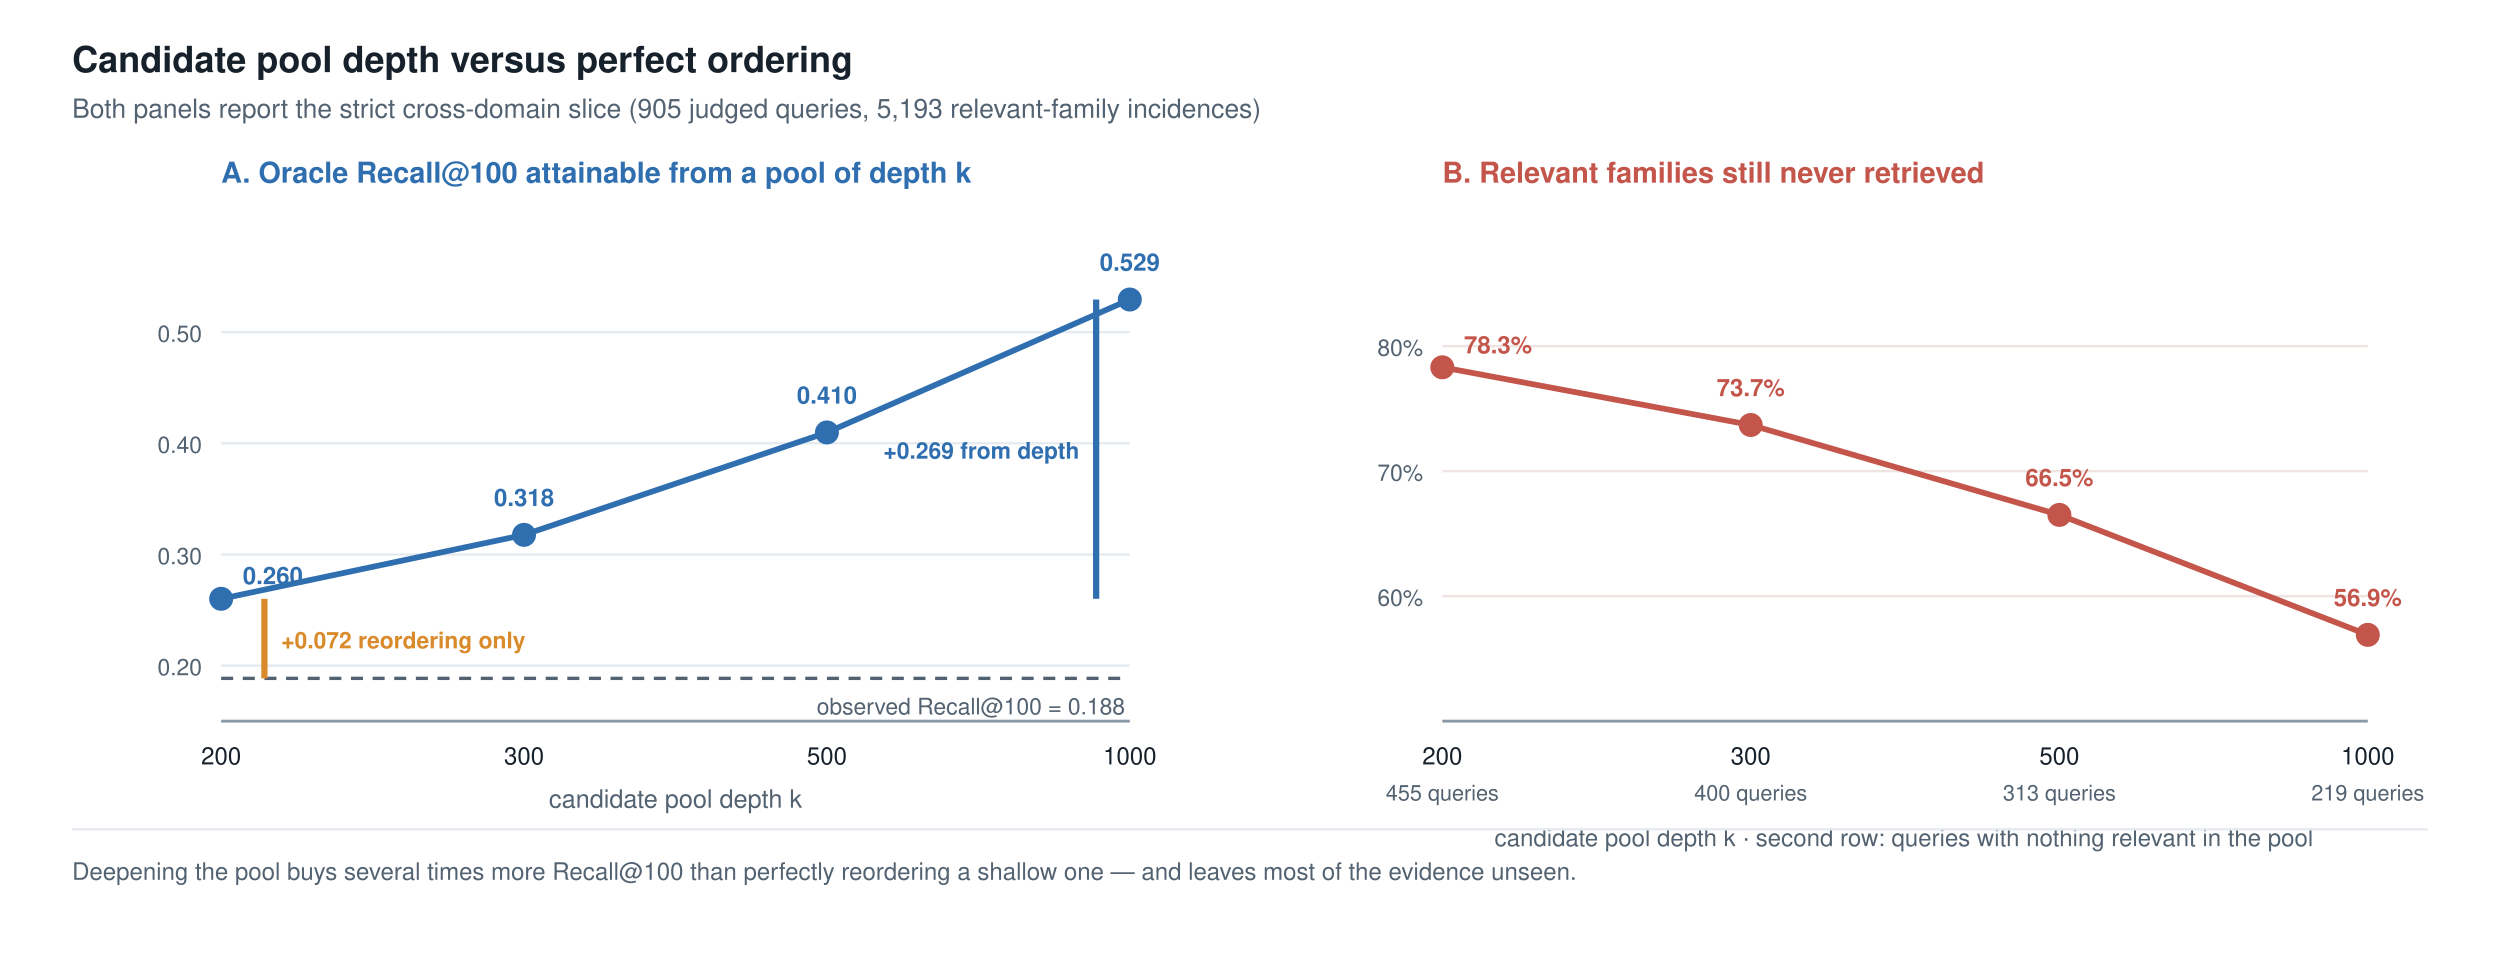
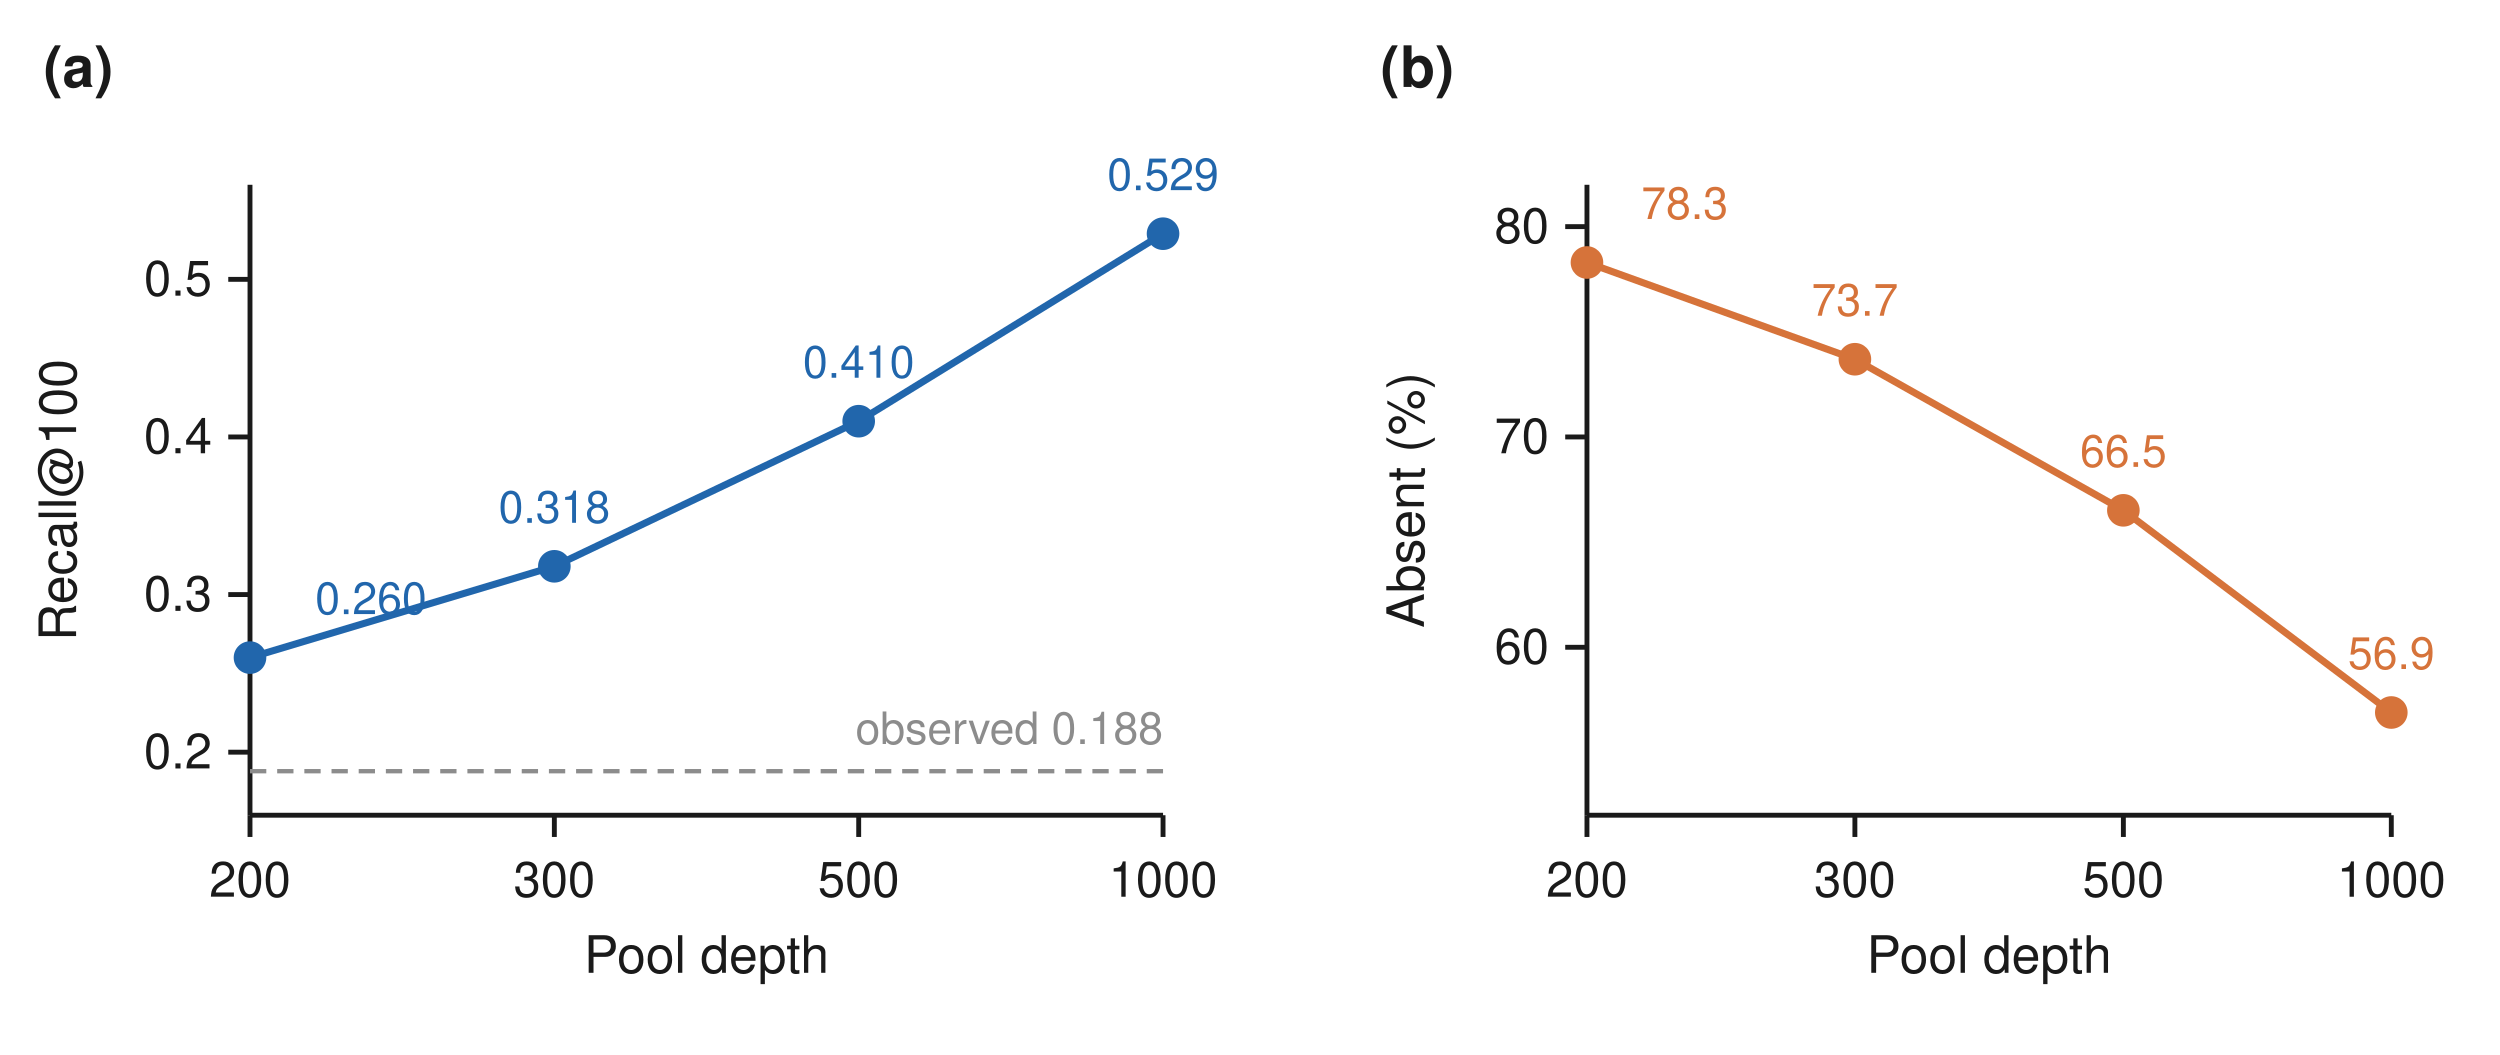
- <svg xmlns="http://www.w3.org/2000/svg" viewBox="0 0 1040 400" font-family="Helvetica, Arial, sans-serif">
-   <text x="30" y="30" font-size="15" font-weight="bold" fill="#17212B">Candidate pool depth versus perfect ordering</text>
-   <text x="30" y="49" font-size="11" fill="#536271">Both panels report the strict cross-domain slice (905 judged queries, 5,193 relevant-family incidences)</text>
-   <text x="92" y="76" font-size="12" font-weight="bold" fill="#2F6FB0">A. Oracle Recall@100 attainable from a pool of depth k</text>
-   <line x1="92" y1="276.9" x2="470" y2="276.9" stroke="#E6EBF0" stroke-width="1" />
-   <text x="84" y="280.9" font-size="9.5" text-anchor="end" fill="#536271">0.20</text>
-   <line x1="92" y1="230.7" x2="470" y2="230.7" stroke="#E6EBF0" stroke-width="1" />
-   <text x="84" y="234.7" font-size="9.5" text-anchor="end" fill="#536271">0.30</text>
-   <line x1="92" y1="184.4" x2="470" y2="184.4" stroke="#E6EBF0" stroke-width="1" />
-   <text x="84" y="188.4" font-size="9.5" text-anchor="end" fill="#536271">0.40</text>
-   <line x1="92" y1="138.2" x2="470" y2="138.2" stroke="#E6EBF0" stroke-width="1" />
-   <text x="84" y="142.2" font-size="9.5" text-anchor="end" fill="#536271">0.50</text>
-   <line x1="92" y1="282.2" x2="470" y2="282.2" stroke="#536271" stroke-width="1.4" stroke-dasharray="5,4" />
-   <text x="468" y="297.2" font-size="9.5" text-anchor="end" fill="#536271">observed Recall@100 = 0.188</text>
-   <polyline points="92.0,249.1 218.0,222.5 344.0,179.9 470.0,124.6" fill="none" stroke="#2F6FB0" stroke-width="2.4" />
-   <circle cx="92.0" cy="249.1" r="5" fill="#2F6FB0" />
-   <text x="101.0" y="243.0" font-size="10" text-anchor="start" font-weight="bold" fill="#2F6FB0">0.260</text>
-   <text x="92.0" y="318.0" font-size="10" text-anchor="middle" fill="#17212B">200</text>
-   <circle cx="218.0" cy="222.5" r="5" fill="#2F6FB0" />
-   <text x="218.0" y="210.5" font-size="10" text-anchor="middle" font-weight="bold" fill="#2F6FB0">0.318</text>
-   <text x="218.0" y="318.0" font-size="10" text-anchor="middle" fill="#17212B">300</text>
-   <circle cx="344.0" cy="179.9" r="5" fill="#2F6FB0" />
-   <text x="344.0" y="167.9" font-size="10" text-anchor="middle" font-weight="bold" fill="#2F6FB0">0.410</text>
-   <text x="344.0" y="318.0" font-size="10" text-anchor="middle" fill="#17212B">500</text>
-   <circle cx="470.0" cy="124.6" r="5" fill="#2F6FB0" />
-   <text x="470.0" y="112.6" font-size="10" text-anchor="middle" font-weight="bold" fill="#2F6FB0">0.529</text>
-   <text x="470.0" y="318.0" font-size="10" text-anchor="middle" fill="#17212B">1000</text>
-   <line x1="92" y1="300" x2="470" y2="300" stroke="#8B98A6" stroke-width="1.2" />
-   <text x="281" y="336" font-size="10.5" text-anchor="middle" fill="#536271">candidate pool depth k</text>
-   <line x1="110" y1="282.2" x2="110" y2="249.1" stroke="#D98A2B" stroke-width="2.6" />
-   <text x="117" y="269.7" font-size="9.5" font-weight="bold" fill="#D98A2B">+0.072 reordering only</text>
-   <line x1="456" y1="249.1" x2="456" y2="124.6" stroke="#2F6FB0" stroke-width="2.6" />
-   <text x="449" y="190.8" font-size="9.5" font-weight="bold" text-anchor="end" fill="#2F6FB0">+0.269 from depth</text>
-   <text x="600" y="76" font-size="12" font-weight="bold" fill="#C4554A">B. Relevant families still never retrieved</text>
-   <line x1="600" y1="248.0" x2="985" y2="248.0" stroke="#F0E4E2" stroke-width="1" />
-   <text x="592" y="252.0" font-size="9.5" text-anchor="end" fill="#536271">60%</text>
-   <line x1="600" y1="196.0" x2="985" y2="196.0" stroke="#F0E4E2" stroke-width="1" />
-   <text x="592" y="200.0" font-size="9.5" text-anchor="end" fill="#536271">70%</text>
-   <line x1="600" y1="144.0" x2="985" y2="144.0" stroke="#F0E4E2" stroke-width="1" />
-   <text x="592" y="148.0" font-size="9.5" text-anchor="end" fill="#536271">80%</text>
-   <polyline points="600.0,152.8 728.3,176.8 856.7,214.2 985.0,264.1" fill="none" stroke="#C4554A" stroke-width="2.4" />
-   <circle cx="600.0" cy="152.8" r="5" fill="#C4554A" />
-   <text x="609.0" y="147.0" font-size="10" text-anchor="start" font-weight="bold" fill="#C4554A">78.3%</text>
-   <text x="600.0" y="318.0" font-size="10" text-anchor="middle" fill="#17212B">200</text>
-   <text x="600.0" y="333.0" font-size="9" text-anchor="middle" fill="#536271">455 queries</text>
-   <circle cx="728.3" cy="176.8" r="5" fill="#C4554A" />
-   <text x="728.3" y="164.8" font-size="10" text-anchor="middle" font-weight="bold" fill="#C4554A">73.7%</text>
-   <text x="728.3" y="318.0" font-size="10" text-anchor="middle" fill="#17212B">300</text>
-   <text x="728.3" y="333.0" font-size="9" text-anchor="middle" fill="#536271">400 queries</text>
-   <circle cx="856.7" cy="214.2" r="5" fill="#C4554A" />
-   <text x="856.7" y="202.2" font-size="10" text-anchor="middle" font-weight="bold" fill="#C4554A">66.5%</text>
-   <text x="856.7" y="318.0" font-size="10" text-anchor="middle" fill="#17212B">500</text>
-   <text x="856.7" y="333.0" font-size="9" text-anchor="middle" fill="#536271">313 queries</text>
-   <circle cx="985.0" cy="264.1" r="5" fill="#C4554A" />
-   <text x="985.0" y="252.1" font-size="10" text-anchor="middle" font-weight="bold" fill="#C4554A">56.9%</text>
-   <text x="985.0" y="318.0" font-size="10" text-anchor="middle" fill="#17212B">1000</text>
-   <text x="985.0" y="333.0" font-size="9" text-anchor="middle" fill="#536271">219 queries</text>
-   <line x1="600" y1="300" x2="985" y2="300" stroke="#8B98A6" stroke-width="1.2" />
-   <text x="792" y="352" font-size="10" text-anchor="middle" fill="#536271">candidate pool depth k  ·  second row: queries with nothing relevant in the pool</text>
-   <line x1="30" y1="345" x2="1010" y2="345" stroke="#E6EBF0" stroke-width="1" />
-   <text x="30" y="366" font-size="10" fill="#536271">Deepening the pool buys several times more Recall@100 than perfectly reordering a shallow one — and leaves most of the evidence unseen.</text>
+ <svg xmlns="http://www.w3.org/2000/svg" viewBox="0 0 460 194" font-family="Helvetica, Arial, sans-serif">
+   <text x="8.0" y="16.0" font-size="10.5" text-anchor="start" fill="#1A1A1A" font-weight="bold">(a)</text>
+   <line x1="46.0" y1="150.0" x2="214.0" y2="150.0" stroke="#1A1A1A" stroke-width="0.9" />
+   <line x1="46.0" y1="150.0" x2="46.0" y2="34.0" stroke="#1A1A1A" stroke-width="0.9" />
+   <line x1="42.0" y1="138.4" x2="46.0" y2="138.4" stroke="#1A1A1A" stroke-width="0.9" />
+   <text x="39.0" y="141.4" font-size="9.0" text-anchor="end" fill="#1A1A1A">0.2</text>
+   <line x1="42.0" y1="109.4" x2="46.0" y2="109.4" stroke="#1A1A1A" stroke-width="0.9" />
+   <text x="39.0" y="112.4" font-size="9.0" text-anchor="end" fill="#1A1A1A">0.3</text>
+   <line x1="42.0" y1="80.4" x2="46.0" y2="80.4" stroke="#1A1A1A" stroke-width="0.9" />
+   <text x="39.0" y="83.4" font-size="9.0" text-anchor="end" fill="#1A1A1A">0.4</text>
+   <line x1="42.0" y1="51.4" x2="46.0" y2="51.4" stroke="#1A1A1A" stroke-width="0.9" />
+   <text x="39.0" y="54.4" font-size="9.0" text-anchor="end" fill="#1A1A1A">0.5</text>
+   <line x1="46.0" y1="141.9" x2="214.0" y2="141.9" stroke="#8C8C8C" stroke-width="0.8" stroke-dasharray="3,2" />
+   <text x="214.0" y="136.9" font-size="8.2" text-anchor="end" fill="#8C8C8C">observed 0.188</text>
+   <polyline points="46.0,121.0 102.0,104.2 158.0,77.5 214.0,43.0" fill="none" stroke="#2166AC" stroke-width="1.3" />
+   <circle cx="46.0" cy="121.0" r="3" fill="#2166AC" />
+   <text x="58.0" y="113.0" font-size="8.2" text-anchor="start" fill="#2166AC">0.260</text>
+   <line x1="46.0" y1="150.0" x2="46.0" y2="154.0" stroke="#1A1A1A" stroke-width="0.9" />
+   <text x="46.0" y="165.0" font-size="9.0" text-anchor="middle" fill="#1A1A1A">200</text>
+   <circle cx="102.0" cy="104.2" r="3" fill="#2166AC" />
+   <text x="102.0" y="96.2" font-size="8.2" text-anchor="middle" fill="#2166AC">0.318</text>
+   <line x1="102.0" y1="150.0" x2="102.0" y2="154.0" stroke="#1A1A1A" stroke-width="0.9" />
+   <text x="102.0" y="165.0" font-size="9.0" text-anchor="middle" fill="#1A1A1A">300</text>
+   <circle cx="158.0" cy="77.5" r="3" fill="#2166AC" />
+   <text x="158.0" y="69.5" font-size="8.2" text-anchor="middle" fill="#2166AC">0.410</text>
+   <line x1="158.0" y1="150.0" x2="158.0" y2="154.0" stroke="#1A1A1A" stroke-width="0.9" />
+   <text x="158.0" y="165.0" font-size="9.0" text-anchor="middle" fill="#1A1A1A">500</text>
+   <circle cx="214.0" cy="43.0" r="3" fill="#2166AC" />
+   <text x="214.0" y="35.0" font-size="8.2" text-anchor="middle" fill="#2166AC">0.529</text>
+   <line x1="214.0" y1="150.0" x2="214.0" y2="154.0" stroke="#1A1A1A" stroke-width="0.9" />
+   <text x="214.0" y="165.0" font-size="9.0" text-anchor="middle" fill="#1A1A1A">1000</text>
+   <text x="130.0" y="179.0" font-size="9.5" text-anchor="middle" fill="#1A1A1A">Pool depth</text>
+   <text x="14.0" y="92.0" font-size="9.5" text-anchor="middle" fill="#1A1A1A" transform="rotate(-90 14.0 92.0)">Recall@100</text>
+   <text x="254.0" y="16.0" font-size="10.5" text-anchor="start" fill="#1A1A1A" font-weight="bold">(b)</text>
+   <line x1="292.0" y1="150.0" x2="440.0" y2="150.0" stroke="#1A1A1A" stroke-width="0.9" />
+   <line x1="292.0" y1="150.0" x2="292.0" y2="34.0" stroke="#1A1A1A" stroke-width="0.9" />
+   <line x1="288.0" y1="119.1" x2="292.0" y2="119.1" stroke="#1A1A1A" stroke-width="0.9" />
+   <text x="285.0" y="122.1" font-size="9.0" text-anchor="end" fill="#1A1A1A">60</text>
+   <line x1="288.0" y1="80.4" x2="292.0" y2="80.4" stroke="#1A1A1A" stroke-width="0.9" />
+   <text x="285.0" y="83.4" font-size="9.0" text-anchor="end" fill="#1A1A1A">70</text>
+   <line x1="288.0" y1="41.7" x2="292.0" y2="41.7" stroke="#1A1A1A" stroke-width="0.9" />
+   <text x="285.0" y="44.7" font-size="9.0" text-anchor="end" fill="#1A1A1A">80</text>
+   <polyline points="292.0,48.3 341.3,66.1 390.7,93.9 440.0,131.1" fill="none" stroke="#D6733A" stroke-width="1.3" />
+   <circle cx="292.0" cy="48.3" r="3" fill="#D6733A" />
+   <text x="302.0" y="40.3" font-size="8.2" text-anchor="start" fill="#D6733A">78.3</text>
+   <line x1="292.0" y1="150.0" x2="292.0" y2="154.0" stroke="#1A1A1A" stroke-width="0.9" />
+   <text x="292.0" y="165.0" font-size="9.0" text-anchor="middle" fill="#1A1A1A">200</text>
+   <circle cx="341.3" cy="66.1" r="3" fill="#D6733A" />
+   <text x="341.3" y="58.1" font-size="8.2" text-anchor="middle" fill="#D6733A">73.7</text>
+   <line x1="341.3" y1="150.0" x2="341.3" y2="154.0" stroke="#1A1A1A" stroke-width="0.9" />
+   <text x="341.3" y="165.0" font-size="9.0" text-anchor="middle" fill="#1A1A1A">300</text>
+   <circle cx="390.7" cy="93.9" r="3" fill="#D6733A" />
+   <text x="390.7" y="85.9" font-size="8.2" text-anchor="middle" fill="#D6733A">66.5</text>
+   <line x1="390.7" y1="150.0" x2="390.7" y2="154.0" stroke="#1A1A1A" stroke-width="0.9" />
+   <text x="390.7" y="165.0" font-size="9.0" text-anchor="middle" fill="#1A1A1A">500</text>
+   <circle cx="440.0" cy="131.1" r="3" fill="#D6733A" />
+   <text x="440.0" y="123.1" font-size="8.2" text-anchor="middle" fill="#D6733A">56.9</text>
+   <line x1="440.0" y1="150.0" x2="440.0" y2="154.0" stroke="#1A1A1A" stroke-width="0.9" />
+   <text x="440.0" y="165.0" font-size="9.0" text-anchor="middle" fill="#1A1A1A">1000</text>
+   <text x="366.0" y="179.0" font-size="9.5" text-anchor="middle" fill="#1A1A1A">Pool depth</text>
+   <text x="262.0" y="92.0" font-size="9.5" text-anchor="middle" fill="#1A1A1A" transform="rotate(-90 262.0 92.0)">Absent (%)</text>
</svg>
